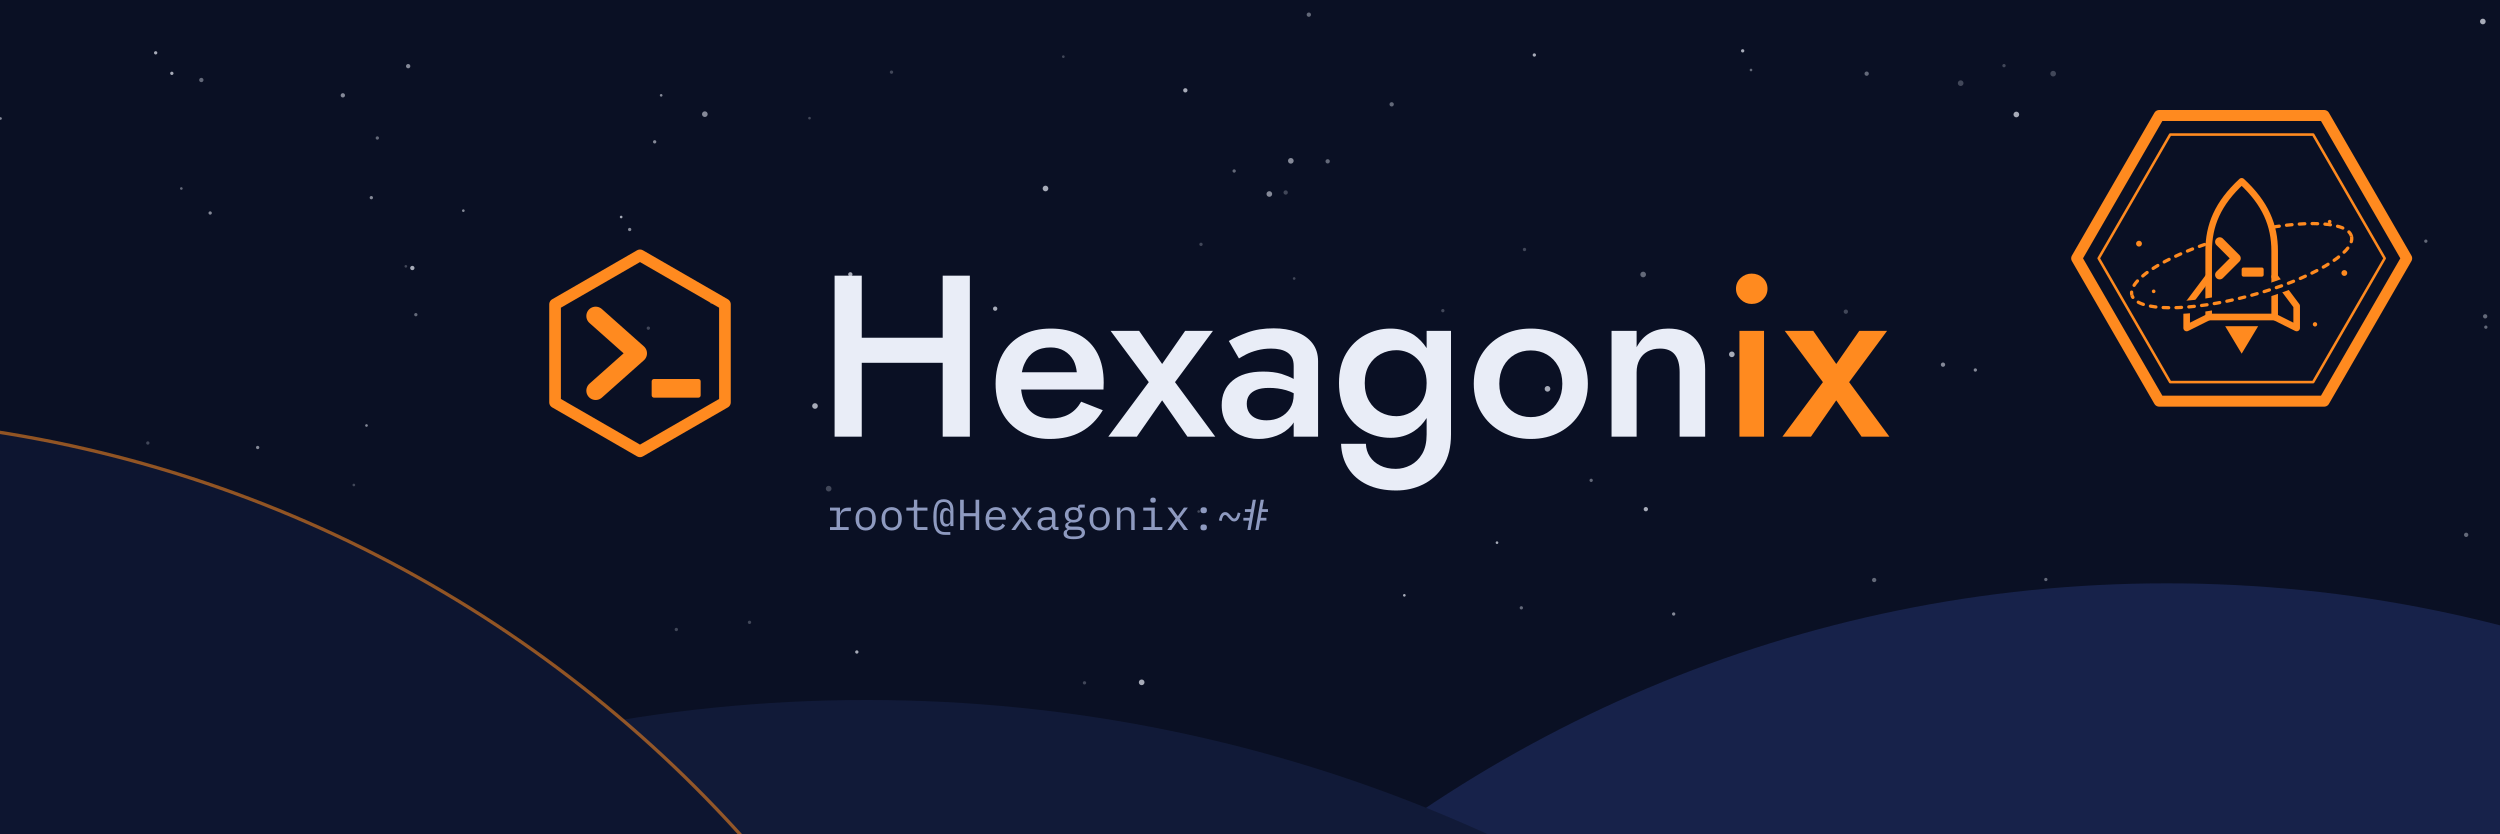
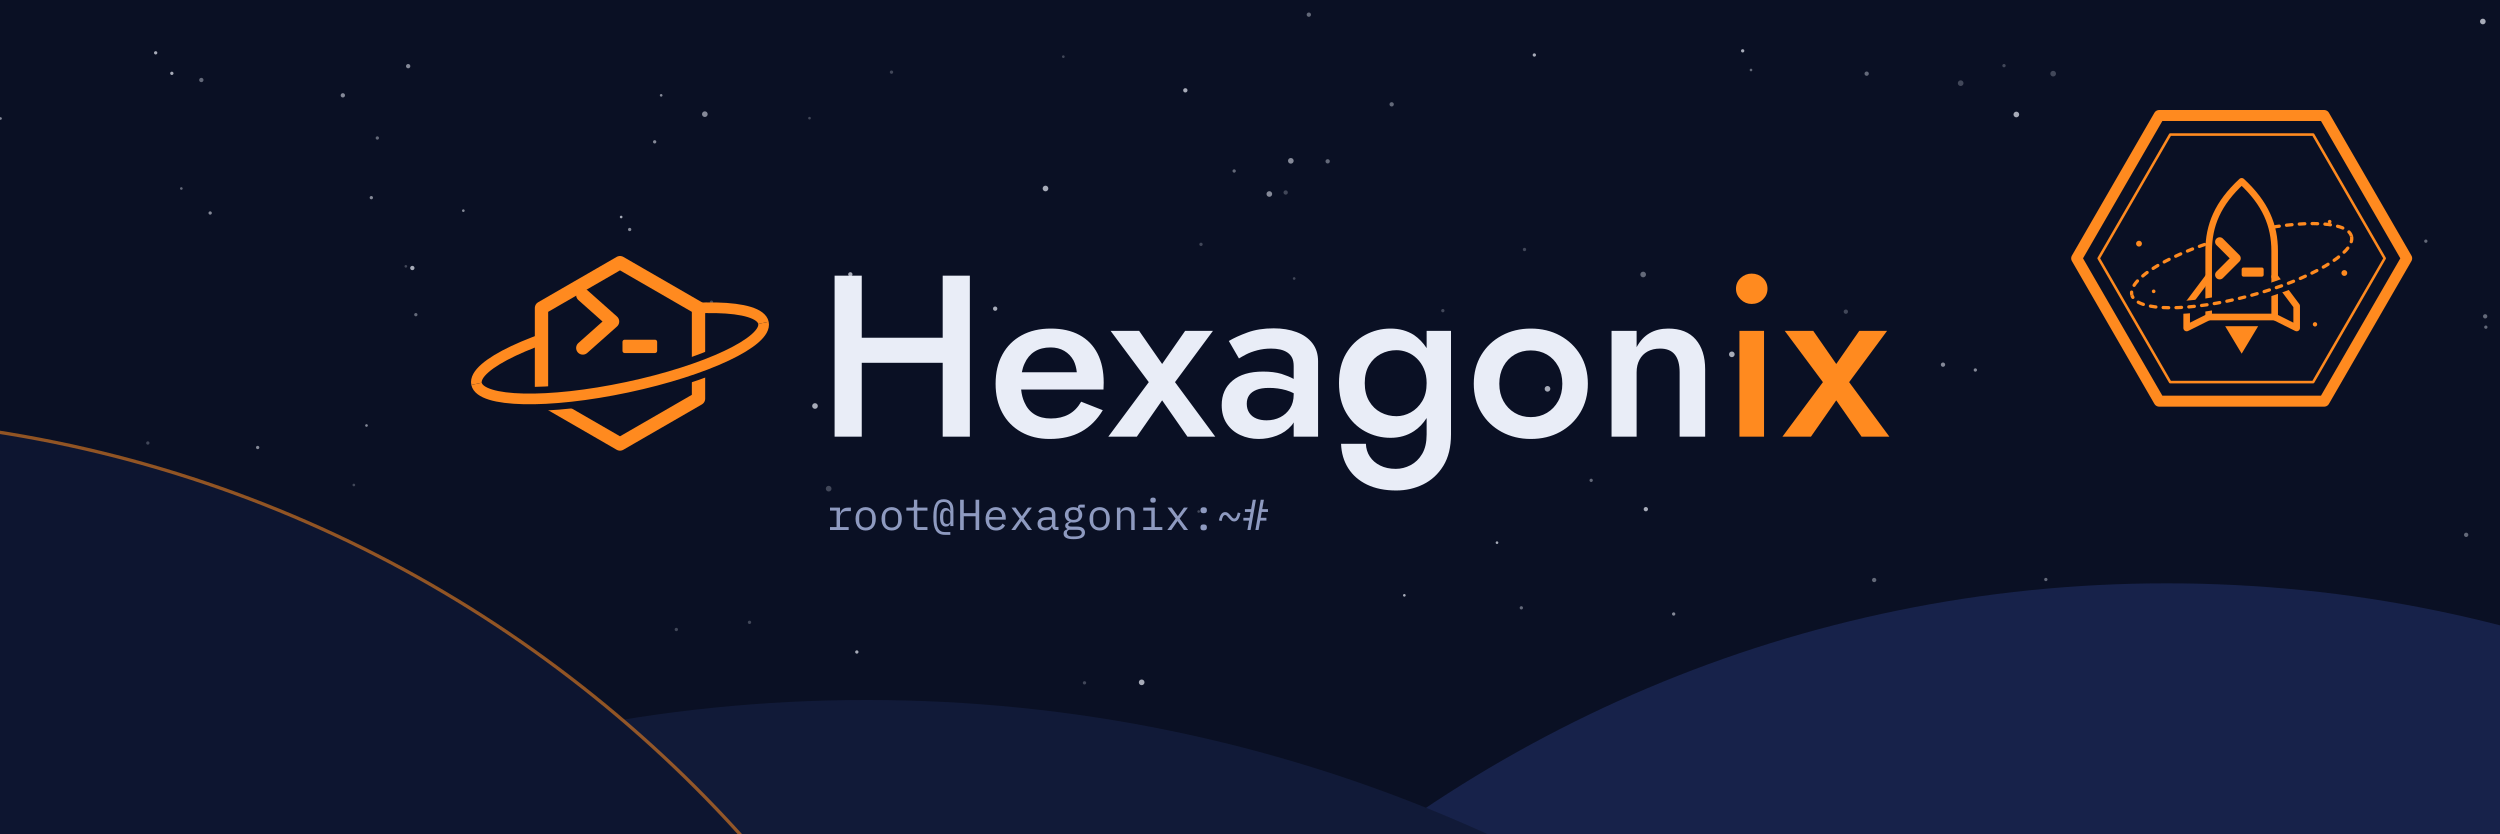
<svg xmlns="http://www.w3.org/2000/svg" viewBox="0 0 1500 500" width="1500" height="500">
  <g>
    <rect width="1500" height="500" fill="#0A1024" />
  </g>
  <g>
    <circle cx="485.7" cy="70.9" r="0.8" fill="#E9EDF7" opacity="0.25" />
    <circle cx="1231.9" cy="44.2" r="1.7" fill="#E9EDF7" opacity="0.25" />
    <circle cx="1364.6" cy="100.9" r="0.8" fill="#E9EDF7" opacity="0.7" />
    <circle cx="627.3" cy="113.1" r="1.7" fill="#E9EDF7" opacity="0.7" />
    <circle cx="88.7" cy="265.8" r="1" fill="#E9EDF7" opacity="0.25" />
    <circle cx="865.7" cy="186.4" r="1" fill="#E9EDF7" opacity="0.25" />
    <circle cx="835.0" cy="62.6" r="1.3" fill="#E9EDF7" opacity="0.4" />
    <circle cx="811.0" cy="268.3" r="1.7" fill="#E9EDF7" opacity="0.4" />
    <circle cx="154.6" cy="268.5" r="1" fill="#E9EDF7" opacity="0.55" />
    <circle cx="146.1" cy="334.7" r="1.7" fill="#E9EDF7" opacity="0.25" />
    <circle cx="928.5" cy="233.3" r="1.7" fill="#E9EDF7" opacity="0.7" />
    <circle cx="1165.8" cy="218.8" r="1.3" fill="#E9EDF7" opacity="0.55" />
    <circle cx="449.7" cy="373.4" r="1" fill="#E9EDF7" opacity="0.25" />
    <circle cx="861.6" cy="246.8" r="1" fill="#E9EDF7" opacity="0.7" />
    <circle cx="431.9" cy="460.7" r="0.8" fill="#E9EDF7" opacity="0.7" />
    <circle cx="247.4" cy="160.8" r="1.3" fill="#E9EDF7" opacity="0.7" />
    <circle cx="58.8" cy="314.1" r="1.7" fill="#E9EDF7" opacity="0.55" />
    <circle cx="510.2" cy="164.6" r="1.3" fill="#E9EDF7" opacity="0.7" />
    <circle cx="103.1" cy="44.0" r="1" fill="#E9EDF7" opacity="0.7" />
    <circle cx="1045.6" cy="30.5" r="1" fill="#E9EDF7" opacity="0.7" />
    <circle cx="426.9" cy="181.3" r="1" fill="#E9EDF7" opacity="0.25" />
    <circle cx="1411.0" cy="167.1" r="1.7" fill="#E9EDF7" opacity="0.25" />
    <circle cx="740.5" cy="102.6" r="1" fill="#E9EDF7" opacity="0.4" />
    <circle cx="1107.5" cy="187.0" r="1.3" fill="#E9EDF7" opacity="0.25" />
    <circle cx="249.5" cy="188.8" r="1" fill="#E9EDF7" opacity="0.4" />
    <circle cx="1228.9" cy="406.1" r="1" fill="#E9EDF7" opacity="0.7" />
    <circle cx="1479.7" cy="320.9" r="1.3" fill="#E9EDF7" opacity="0.4" />
    <circle cx="226.4" cy="82.8" r="1" fill="#E9EDF7" opacity="0.4" />
    <circle cx="18.1" cy="390.6" r="1" fill="#E9EDF7" opacity="0.55" />
    <circle cx="422.9" cy="68.5" r="1.7" fill="#E9EDF7" opacity="0.55" />
    <circle cx="914.7" cy="149.7" r="1" fill="#E9EDF7" opacity="0.25" />
    <circle cx="685.0" cy="409.4" r="1.7" fill="#E9EDF7" opacity="0.7" />
    <circle cx="597.1" cy="185.2" r="1.3" fill="#E9EDF7" opacity="0.7" />
    <circle cx="93.4" cy="31.7" r="1" fill="#E9EDF7" opacity="0.7" />
    <circle cx="243.5" cy="159.8" r="0.8" fill="#E9EDF7" opacity="0.25" />
    <circle cx="0.3" cy="71.1" r="0.8" fill="#E9EDF7" opacity="0.55" />
    <circle cx="920.6" cy="33.0" r="1" fill="#E9EDF7" opacity="0.7" />
    <circle cx="222.8" cy="118.6" r="1" fill="#E9EDF7" opacity="0.55" />
    <circle cx="711.2" cy="54.2" r="1.3" fill="#E9EDF7" opacity="0.7" />
    <circle cx="720.6" cy="146.6" r="1" fill="#E9EDF7" opacity="0.25" />
    <circle cx="1124.5" cy="348.0" r="1.3" fill="#E9EDF7" opacity="0.4" />
    <circle cx="774.5" cy="96.5" r="1.7" fill="#E9EDF7" opacity="0.55" />
    <circle cx="219.9" cy="255.3" r="0.8" fill="#E9EDF7" opacity="0.55" />
    <circle cx="1467.8" cy="405.8" r="1" fill="#E9EDF7" opacity="0.55" />
    <circle cx="1362.4" cy="167.2" r="1" fill="#E9EDF7" opacity="0.55" />
    <circle cx="954.7" cy="288.2" r="1" fill="#E9EDF7" opacity="0.4" />
    <circle cx="1227.5" cy="347.7" r="1" fill="#E9EDF7" opacity="0.4" />
    <circle cx="776.5" cy="167.1" r="0.8" fill="#E9EDF7" opacity="0.25" />
    <circle cx="1185.2" cy="222.0" r="1" fill="#E9EDF7" opacity="0.55" />
    <circle cx="670.8" cy="440.4" r="1" fill="#E9EDF7" opacity="0.55" />
    <circle cx="120.8" cy="48.0" r="1.3" fill="#E9EDF7" opacity="0.4" />
    <circle cx="506.6" cy="226.8" r="1.7" fill="#E9EDF7" opacity="0.25" />
    <circle cx="719.2" cy="306.9" r="0.8" fill="#E9EDF7" opacity="0.25" />
    <circle cx="1364.7" cy="367.7" r="1" fill="#E9EDF7" opacity="0.7" />
    <circle cx="1333.5" cy="203.9" r="1" fill="#E9EDF7" opacity="0.25" />
    <circle cx="1201.2" cy="456.7" r="1.3" fill="#E9EDF7" opacity="0.7" />
    <circle cx="602.1" cy="445.0" r="1" fill="#E9EDF7" opacity="0.4" />
    <circle cx="1489.7" cy="12.9" r="1.7" fill="#E9EDF7" opacity="0.7" />
    <circle cx="1209.8" cy="68.7" r="1.7" fill="#E9EDF7" opacity="0.7" />
    <circle cx="985.9" cy="164.7" r="1.7" fill="#E9EDF7" opacity="0.4" />
    <circle cx="32.1" cy="375.7" r="0.8" fill="#E9EDF7" opacity="0.4" />
    <circle cx="650.7" cy="409.7" r="1" fill="#E9EDF7" opacity="0.25" />
    <circle cx="377.8" cy="137.7" r="1" fill="#E9EDF7" opacity="0.55" />
    <circle cx="389.0" cy="196.9" r="1" fill="#E9EDF7" opacity="0.25" />
    <circle cx="1365.0" cy="166.3" r="1.3" fill="#E9EDF7" opacity="0.7" />
    <circle cx="1240.7" cy="412.7" r="1" fill="#E9EDF7" opacity="0.4" />
    <circle cx="785.3" cy="8.8" r="1.3" fill="#E9EDF7" opacity="0.4" />
    <circle cx="912.8" cy="364.7" r="1" fill="#E9EDF7" opacity="0.4" />
    <circle cx="212.3" cy="291.0" r="0.8" fill="#E9EDF7" opacity="0.25" />
    <circle cx="489.0" cy="243.6" r="1.7" fill="#E9EDF7" opacity="0.7" />
    <circle cx="1176.4" cy="49.9" r="1.7" fill="#E9EDF7" opacity="0.25" />
    <circle cx="372.7" cy="130.2" r="0.8" fill="#E9EDF7" opacity="0.7" />
    <circle cx="842.6" cy="357.2" r="0.8" fill="#E9EDF7" opacity="0.7" />
    <circle cx="488.4" cy="457.5" r="1.7" fill="#E9EDF7" opacity="0.4" />
    <circle cx="1039.1" cy="212.6" r="1.7" fill="#E9EDF7" opacity="0.7" />
    <circle cx="761.6" cy="116.4" r="1.7" fill="#E9EDF7" opacity="0.55" />
    <circle cx="1384.2" cy="419.6" r="1" fill="#E9EDF7" opacity="0.7" />
    <circle cx="205.7" cy="57.2" r="1.3" fill="#E9EDF7" opacity="0.55" />
    <circle cx="108.8" cy="113.1" r="0.8" fill="#E9EDF7" opacity="0.4" />
    <circle cx="1004.2" cy="368.4" r="1" fill="#E9EDF7" opacity="0.55" />
    <circle cx="214.5" cy="414.9" r="1.3" fill="#E9EDF7" opacity="0.4" />
    <circle cx="1120.0" cy="44.2" r="1.3" fill="#E9EDF7" opacity="0.4" />
    <circle cx="1484.8" cy="391.2" r="1" fill="#E9EDF7" opacity="0.7" />
    <circle cx="1491.1" cy="189.8" r="1.3" fill="#E9EDF7" opacity="0.4" />
    <circle cx="534.9" cy="43.3" r="1" fill="#E9EDF7" opacity="0.25" />
    <circle cx="507.0" cy="215.6" r="0.8" fill="#E9EDF7" opacity="0.7" />
    <circle cx="497.2" cy="293.2" r="1.7" fill="#E9EDF7" opacity="0.25" />
    <circle cx="169.3" cy="431.7" r="1" fill="#E9EDF7" opacity="0.25" />
    <circle cx="126.1" cy="127.8" r="1" fill="#E9EDF7" opacity="0.55" />
    <circle cx="1133.7" cy="385.3" r="1" fill="#E9EDF7" opacity="0.7" />
    <circle cx="224.1" cy="432.0" r="1.7" fill="#E9EDF7" opacity="0.7" />
    <circle cx="1050.6" cy="42.0" r="0.8" fill="#E9EDF7" opacity="0.4" />
    <circle cx="638.0" cy="34.0" r="0.8" fill="#E9EDF7" opacity="0.25" />
    <circle cx="1202.4" cy="39.4" r="1" fill="#E9EDF7" opacity="0.25" />
    <circle cx="396.7" cy="57.2" r="0.8" fill="#E9EDF7" opacity="0.55" />
    <circle cx="1491.5" cy="196.3" r="1" fill="#E9EDF7" opacity="0.4" />
    <circle cx="64.8" cy="333.5" r="0.8" fill="#E9EDF7" opacity="0.4" />
    <circle cx="392.8" cy="85.1" r="1" fill="#E9EDF7" opacity="0.55" />
    <circle cx="796.6" cy="96.8" r="1.3" fill="#E9EDF7" opacity="0.4" />
    <circle cx="405.8" cy="377.7" r="1" fill="#E9EDF7" opacity="0.25" />
    <circle cx="23.0" cy="344.5" r="1.7" fill="#E9EDF7" opacity="0.4" />
    <circle cx="771.4" cy="115.5" r="1.3" fill="#E9EDF7" opacity="0.25" />
    <circle cx="987.5" cy="305.5" r="1.3" fill="#E9EDF7" opacity="0.7" />
    <circle cx="1455.5" cy="144.7" r="1" fill="#E9EDF7" opacity="0.4" />
    <circle cx="514.1" cy="391.2" r="1" fill="#E9EDF7" opacity="0.7" />
    <circle cx="1484.2" cy="461.5" r="1" fill="#E9EDF7" opacity="0.25" />
    <circle cx="106.1" cy="348.2" r="1" fill="#E9EDF7" opacity="0.7" />
    <circle cx="244.9" cy="39.7" r="1.3" fill="#E9EDF7" opacity="0.55" />
    <circle cx="898.2" cy="325.6" r="0.8" fill="#E9EDF7" opacity="0.7" />
    <circle cx="278.0" cy="126.4" r="0.8" fill="#E9EDF7" opacity="0.55" />
  </g>
  <g>
    <circle cx="1300" cy="1150" r="800" fill="#17224A" />
    <circle cx="520" cy="1320" r="900" fill="#111A38" />
    <circle cx="-120" cy="1010" r="760" fill="#0D1530" stroke="#FF8A1F" stroke-width="2" stroke-opacity="0.55" />
  </g>
  <g>
-     <g transform="translate(300 128) scale(1.4)">
-       <polygon points="60,18 96.4,39 96.4,81 60,102 23.6,81 23.6,39" fill="none" stroke="#FF8A1F" stroke-linejoin="round" stroke-linecap="round" stroke-width="5" />
-       <path d="M41 44 L59 60 L41 76" fill="none" stroke="#FF8A1F" stroke-linejoin="round" stroke-linecap="round" stroke-width="8" />
-       <rect x="65" y="71" width="21" height="8" rx="1" fill="#FF8A1F" />
+     <g transform="translate(276 116) scale(1.6)">
+       <g>
+         <g transform="rotate(-12 60 60)">
+           <ellipse cx="60" cy="60" rx="55" ry="13" fill="none" stroke="#FF8A1F" stroke-linejoin="round" stroke-linecap="round" stroke-width="4" />
+         </g>
+       </g>
+       <g>
+         <polygon points="60,26 89.44,43 89.44,77 60,94 30.56,77 30.56,43" fill="#0A1024" />
+         <polygon points="60,26 89.44,43 89.44,77 60,94 30.56,77 30.56,43" fill="none" stroke="#FF8A1F" stroke-linejoin="round" stroke-linecap="round" stroke-width="5" />
+         <path d="M46.05 38.15 L57.21 48.07 L46.05 57.99" fill="none" stroke="#FF8A1F" stroke-linejoin="round" stroke-linecap="round" stroke-width="5" />
+         <rect x="60.93" y="54.89" width="13" height="5" rx="0.8" fill="#FF8A1F" />
+       </g>
+       <g>
+         <clipPath id="planeta-frente">
+           <rect x="0" y="60" width="120" height="60" />
+         </clipPath>
+         <g transform="rotate(-12 60 60)">
+           <g clip-path="url(#planeta-frente)">
+             <ellipse cx="60" cy="60" rx="55" ry="13" fill="none" stroke="#0A1024" stroke-width="9" />
+             <ellipse cx="60" cy="60" rx="55" ry="13" fill="none" stroke="#FF8A1F" stroke-linejoin="round" stroke-linecap="round" stroke-width="4" />
+           </g>
+         </g>
+       </g>
    </g>
  </g>
  <g>
    <path fill="#E9EDF7" d="M581.91 165.40L565.62 165.40L565.62 202.66L517.05 202.66L517.05 165.40L500.76 165.40L500.76 262L517.05 262L517.05 217.70L565.62 217.70L565.62 262L581.91 262L581.91 165.40ZM629.79 263.38L629.79 263.38Q640.83 263.38 648.70 259.03Q656.57 254.69 661.67 246.13L661.67 246.13L648.70 241.02Q645.80 246.13 641.25 248.61Q636.69 251.10 630.48 251.10L630.48 251.10Q624.69 251.10 620.69 248.61Q616.68 246.13 614.61 241.30L614.61 241.30Q613.10 237.99 612.68 233.71L612.68 233.71L662.09 233.71Q662.09 233.16 662.15 231.92Q662.22 230.67 662.22 229.57L662.22 229.57Q662.22 219.36 658.50 212.11Q654.77 204.87 647.67 201.00Q640.56 197.14 630.48 197.14Q620.41 197.14 612.96 201.21Q605.51 205.28 601.44 212.73Q597.36 220.19 597.36 230.26L597.36 230.26Q597.36 240.20 601.37 247.65Q605.37 255.10 612.75 259.24Q620.13 263.38 629.79 263.38ZM646.08 223.36L613.10 223.36Q613.65 220.46 614.75 218.12L614.75 218.12Q616.82 213.42 620.75 210.94Q624.69 208.46 630.35 208.46L630.35 208.46Q635.04 208.46 638.56 210.53Q642.08 212.60 644.15 216.32L644.15 216.32Q645.66 219.36 646.08 223.36L646.08 223.36ZM727.77 198.52L711.08 198.52L697.28 218.39L683.48 198.52L666.36 198.52L689.27 229.29L664.98 262L682.10 262L697.28 240.20L712.46 262L729.15 262L705.00 229.29L727.77 198.52ZM737.30 204.59L743.37 215.08Q744.89 214.11 747.65 212.66Q750.41 211.22 754.34 210.18Q758.27 209.15 762.69 209.15L762.69 209.15Q765.59 209.15 768.07 209.70Q770.55 210.25 772.42 211.49Q774.28 212.73 775.25 214.67Q776.21 216.60 776.21 219.63L776.21 219.63L776.21 227.36Q773.18 225.71 768.90 224.33L768.90 224.33Q764.21 222.95 757.86 222.95L757.86 222.95Q745.99 222.95 739.50 228.40Q733.02 233.85 733.02 243.09L733.02 243.09Q733.02 249.58 736.05 254.13Q739.09 258.69 744.20 261.03Q749.30 263.38 755.24 263.38L755.24 263.38Q760.76 263.38 766.07 261.38Q771.38 259.38 774.97 255.24L774.97 255.24Q775.66 254.41 776.21 253.44L776.21 253.44L776.21 262L790.84 262L790.84 216.74Q790.84 210.39 787.46 205.97Q784.08 201.56 778.01 199.28Q771.93 197.00 764.21 197.00L764.21 197.00Q755.24 197.00 748.47 199.49Q741.71 201.97 737.30 204.59L737.30 204.59ZM748.06 242.27L748.06 242.27Q748.06 239.23 749.51 237.16Q750.96 235.09 753.86 233.92Q756.75 232.74 761.45 232.74L761.45 232.74Q766.83 232.74 771.66 234.12L771.66 234.12Q774.00 234.81 776.21 235.92L776.21 235.92L776.21 236.75Q776.21 241.58 774.00 245.03Q771.80 248.48 768.14 250.34Q764.48 252.20 759.93 252.20L759.93 252.20Q756.48 252.20 753.79 251.10Q751.10 249.99 749.58 247.72Q748.06 245.44 748.06 242.27ZM819.54 266.28L804.64 266.28Q804.92 274.56 808.92 280.91Q812.92 287.25 820.23 290.77Q827.55 294.29 837.76 294.29L837.76 294.29Q846.45 294.29 853.91 290.63Q861.36 286.98 865.98 279.53Q870.60 272.07 870.60 260.62L870.60 260.62L870.60 198.52L855.98 198.52L855.98 208.87Q852.80 204.04 848.39 201.00L848.39 201.00Q842.31 197.14 834.31 197.14L834.31 197.14Q826.17 197.14 819.06 201.00Q811.95 204.87 807.68 212.11Q803.40 219.36 803.40 229.85Q803.40 240.33 807.68 247.65Q811.95 254.96 819.06 258.83Q826.17 262.69 834.31 262.69L834.31 262.69Q842.31 262.69 848.39 258.69L848.39 258.69Q852.80 255.79 855.98 250.82L855.98 250.82L855.98 260.62Q855.98 267.80 853.29 272.35Q850.59 276.90 846.32 279.11Q842.04 281.32 837.48 281.32L837.48 281.32Q832.10 281.32 828.10 279.32Q824.10 277.32 821.89 273.94Q819.68 270.56 819.54 266.28L819.54 266.28ZM818.85 229.85L818.85 229.85Q818.85 223.50 821.48 219.08Q824.10 214.67 828.45 212.39Q832.79 210.11 837.90 210.11L837.90 210.11Q841.21 210.11 844.38 211.35Q847.56 212.60 850.18 215.15Q852.80 217.70 854.39 221.36Q855.98 225.02 855.98 229.85L855.98 229.85Q855.98 236.33 853.29 240.75Q850.59 245.16 846.45 247.44Q842.31 249.72 837.90 249.72L837.90 249.72Q832.79 249.72 828.45 247.44Q824.10 245.16 821.48 240.68Q818.85 236.19 818.85 229.85ZM884.27 230.26L884.27 230.26Q884.27 239.92 888.75 247.44Q893.24 254.96 901.03 259.17Q908.83 263.38 918.49 263.38L918.49 263.38Q928.29 263.38 936.02 259.17Q943.74 254.96 948.23 247.44Q952.71 239.92 952.71 230.26L952.71 230.26Q952.71 220.46 948.23 213.01Q943.74 205.56 936.02 201.35Q928.29 197.14 918.49 197.14L918.49 197.14Q908.83 197.14 901.03 201.35Q893.24 205.56 888.75 213.01Q884.27 220.46 884.27 230.26ZM899.58 230.26L899.58 230.26Q899.58 224.33 902.07 219.77Q904.55 215.22 908.83 212.73Q913.11 210.25 918.49 210.25L918.49 210.25Q923.87 210.25 928.15 212.73Q932.43 215.22 934.91 219.77Q937.40 224.33 937.40 230.26L937.40 230.26Q937.40 236.19 934.91 240.68Q932.43 245.16 928.15 247.72Q923.87 250.27 918.49 250.27L918.49 250.27Q913.11 250.27 908.83 247.72Q904.55 245.16 902.07 240.68Q899.58 236.19 899.58 230.26ZM1007.78 223.36L1007.78 223.36L1007.78 262L1023.09 262L1023.09 221.57Q1023.09 210.25 1017.44 203.69Q1011.78 197.14 1001.01 197.14L1001.01 197.14Q994.53 197.14 989.77 199.90Q985.01 202.66 981.97 208.32L981.97 208.32L981.97 198.52L966.93 198.52L966.93 262L981.97 262L981.97 223.36Q981.97 219.08 983.70 215.84Q985.42 212.60 988.59 210.87Q991.77 209.15 996.05 209.15L996.05 209.15Q1001.98 209.15 1004.88 212.73Q1007.78 216.32 1007.78 223.36Z" />
    <path fill="#FF8A1F" d="M1041.59 173.27L1041.59 173.27Q1041.59 176.99 1044.41 179.68Q1047.24 182.37 1050.97 182.37L1050.97 182.37Q1054.97 182.37 1057.73 179.68Q1060.49 176.99 1060.49 173.27L1060.49 173.27Q1060.49 169.40 1057.73 166.78Q1054.97 164.16 1050.97 164.16L1050.97 164.16Q1047.24 164.16 1044.41 166.78Q1041.59 169.40 1041.59 173.27ZM1058.42 198.52L1043.66 198.52L1043.66 262L1058.42 262L1058.42 198.52ZM1132.25 198.52L1115.55 198.52L1101.75 218.39L1087.95 198.52L1070.84 198.52L1093.75 229.29L1069.46 262L1086.57 262L1101.75 240.20L1116.93 262L1133.63 262L1109.48 229.29L1132.25 198.52Z" />
    <path fill="#8E9AC0" d="M498.00 318L498.00 316.23L501.93 316.23L501.93 306.35L498.00 306.35L498.00 304.58L504.01 304.58L504.01 307.96L504.14 307.96Q504.55 306.38 505.71 305.48Q506.87 304.58 508.66 304.58L508.66 304.58L510.53 304.58L510.53 306.66L508.01 306.66Q506.22 306.66 505.11 307.70Q504.01 308.74 504.01 310.43L504.01 310.43L504.01 316.23L509.21 316.23L509.21 318L498.00 318ZM519.40 318.31L519.40 318.31Q518.00 318.31 516.87 317.82Q515.73 317.32 514.94 316.40Q514.15 315.48 513.73 314.19Q513.32 312.90 513.32 311.29L513.32 311.29Q513.32 309.71 513.73 308.41Q514.15 307.11 514.94 306.18Q515.73 305.26 516.87 304.77Q518.00 304.27 519.40 304.27L519.40 304.27Q520.80 304.27 521.94 304.77Q523.07 305.26 523.86 306.18Q524.65 307.11 525.07 308.41Q525.48 309.71 525.48 311.29L525.48 311.29Q525.48 312.90 525.07 314.19Q524.65 315.48 523.86 316.40Q523.07 317.32 521.94 317.82Q520.80 318.31 519.40 318.31ZM519.40 316.52L519.40 316.52Q521.14 316.52 522.21 315.48Q523.27 314.44 523.27 312.25L523.27 312.25L523.27 310.33Q523.27 308.15 522.21 307.11Q521.14 306.07 519.40 306.07L519.40 306.07Q517.66 306.07 516.59 307.11Q515.53 308.15 515.53 310.33L515.53 310.33L515.53 312.25Q515.53 314.44 516.59 315.48Q517.66 316.52 519.40 316.52ZM535 318.31L535 318.31Q533.60 318.31 532.47 317.82Q531.33 317.32 530.54 316.40Q529.75 315.48 529.33 314.19Q528.92 312.90 528.92 311.29L528.92 311.29Q528.92 309.71 529.33 308.41Q529.75 307.11 530.54 306.18Q531.33 305.26 532.47 304.77Q533.60 304.27 535 304.27L535 304.27Q536.40 304.27 537.54 304.77Q538.67 305.26 539.46 306.18Q540.25 307.11 540.67 308.41Q541.08 309.71 541.08 311.29L541.08 311.29Q541.08 312.90 540.67 314.19Q540.25 315.48 539.46 316.40Q538.67 317.32 537.54 317.82Q536.40 318.31 535 318.31ZM535 316.52L535 316.52Q536.74 316.52 537.81 315.48Q538.87 314.44 538.87 312.25L538.87 312.25L538.87 310.33Q538.87 308.15 537.81 307.11Q536.74 306.07 535 306.07L535 306.07Q533.26 306.07 532.19 307.11Q531.13 308.15 531.13 310.33L531.13 310.33L531.13 312.25Q531.13 314.44 532.19 315.48Q533.26 316.52 535 316.52ZM556.48 318L551.25 318Q549.72 318 549.00 317.14Q548.29 316.28 548.29 314.93L548.29 314.93L548.29 306.35L543.81 306.35L543.81 304.58L547.14 304.58Q547.82 304.58 548.09 304.31Q548.36 304.04 548.36 303.36L548.36 303.36L548.36 299.85L550.37 299.85L550.37 304.58L556.48 304.58L556.48 306.35L550.37 306.35L550.37 316.23L556.48 316.23L556.48 318ZM570.20 319.25L570.20 320.91L567.01 320.91Q565.03 320.91 563.69 320.25Q562.35 319.59 561.53 318.25Q560.71 316.91 560.36 314.91Q560.01 312.90 560.01 310.20L560.01 310.20Q560.01 307.18 560.42 305.14Q560.82 303.10 561.60 301.85Q562.38 300.61 563.54 300.07Q564.69 299.54 566.23 299.54L566.23 299.54Q567.79 299.54 568.89 300.03Q570.00 300.53 570.70 301.39Q571.40 302.24 571.73 303.43Q572.05 304.61 572.05 305.96L572.05 305.96L572.05 315.63L570.20 315.63L570.20 314.15L570.07 314.15Q569.81 314.83 569.22 315.39Q568.62 315.95 567.47 315.95L567.47 315.95Q565.89 315.95 564.95 314.61Q564.02 313.27 564.02 310.38L564.02 310.38Q564.02 307.50 564.95 306.14Q565.89 304.79 567.47 304.79L567.47 304.79Q568.05 304.79 568.48 304.95Q568.90 305.10 569.22 305.36Q569.53 305.62 569.74 305.94Q569.94 306.25 570.07 306.59L570.07 306.59L570.20 306.59L570.20 305.96Q570.20 303.75 569.28 302.48Q568.36 301.20 566.28 301.20L566.28 301.20Q563.96 301.20 562.96 302.99Q561.96 304.77 561.96 308.69L561.96 308.69L561.96 312.05Q561.96 313.55 562.17 314.87Q562.38 316.18 562.94 317.15Q563.50 318.13 564.47 318.69Q565.45 319.25 567.01 319.25L567.01 319.25L570.20 319.25ZM568.15 314.39L568.15 314.39Q569.09 314.39 569.65 313.87Q570.20 313.35 570.20 312.36L570.20 312.36L570.20 308.38Q570.20 307.39 569.65 306.87Q569.09 306.35 568.15 306.35L568.15 306.35Q567.06 306.35 566.50 307.09Q565.94 307.83 565.94 309.58L565.94 309.58L565.94 311.16Q565.94 312.90 566.50 313.64Q567.06 314.39 568.15 314.39ZM585.34 318L585.34 309.76L578.26 309.76L578.26 318L576.08 318L576.08 299.85L578.26 299.85L578.26 307.86L585.34 307.86L585.34 299.85L587.52 299.85L587.52 318L585.34 318ZM597.63 318.31L597.63 318.31Q596.18 318.31 595.02 317.82Q593.86 317.32 593.05 316.40Q592.23 315.48 591.78 314.19Q591.34 312.90 591.34 311.32L591.34 311.32Q591.34 309.71 591.80 308.41Q592.25 307.11 593.06 306.18Q593.86 305.26 595.00 304.77Q596.13 304.27 597.50 304.27L597.50 304.27Q598.86 304.27 599.96 304.77Q601.07 305.26 601.85 306.13Q602.63 307.00 603.04 308.20Q603.46 309.39 603.46 310.82L603.46 310.82L603.46 311.81L593.53 311.81L593.53 312.44Q593.53 313.32 593.81 314.07Q594.10 314.83 594.63 315.37Q595.16 315.92 595.93 316.22Q596.70 316.52 597.63 316.52L597.63 316.52Q598.99 316.52 599.97 315.89Q600.96 315.27 601.48 314.18L601.48 314.18L603.02 315.22Q602.42 316.57 601.03 317.44Q599.64 318.31 597.63 318.31ZM597.50 305.99L597.50 305.99Q596.65 305.99 595.92 306.30Q595.19 306.61 594.66 307.16Q594.12 307.70 593.83 308.44Q593.53 309.19 593.53 310.07L593.53 310.07L593.53 310.25L601.22 310.25L601.22 309.97Q601.22 309.08 600.95 308.35Q600.68 307.63 600.20 307.09Q599.71 306.56 599.03 306.27Q598.34 305.99 597.50 305.99ZM609.18 318L606.79 318L611.78 311.19L606.92 304.58L609.41 304.58L611.44 307.42L613.05 309.65L613.16 309.65L614.72 307.42L616.72 304.58L619.11 304.58L614.20 311.16L619.24 318L616.74 318L614.48 314.85L612.95 312.72L612.84 312.72L611.36 314.85L609.18 318ZM635.10 318L633.67 318Q632.45 318 631.93 317.38Q631.41 316.75 631.28 315.82L631.28 315.82L631.15 315.82Q630.71 316.99 629.73 317.65Q628.76 318.31 627.12 318.31L627.12 318.31Q625.01 318.31 623.76 317.22Q622.52 316.13 622.52 314.23L622.52 314.23Q622.52 312.36 623.88 311.34Q625.25 310.33 628.29 310.33L628.29 310.33L631.15 310.33L631.15 309.00Q631.15 307.52 630.32 306.78Q629.48 306.04 627.95 306.04L627.95 306.04Q626.60 306.04 625.74 306.57Q624.88 307.11 624.36 308.02L624.36 308.02L622.96 306.98Q623.22 306.46 623.66 305.96Q624.10 305.47 624.75 305.09Q625.40 304.71 626.23 304.49Q627.07 304.27 628.08 304.27L628.08 304.27Q630.45 304.27 631.84 305.47Q633.23 306.66 633.23 308.80L633.23 308.80L633.23 316.18L635.10 316.18L635.10 318ZM627.48 316.57L627.48 316.57Q628.29 316.57 628.95 316.38Q629.61 316.18 630.11 315.86Q630.60 315.53 630.88 315.07Q631.15 314.62 631.15 314.10L631.15 314.10L631.15 311.89L628.29 311.89Q626.42 311.89 625.56 312.41Q624.70 312.93 624.70 313.92L624.70 313.92L624.70 314.46Q624.70 315.50 625.44 316.04Q626.18 316.57 627.48 316.57ZM650.99 319.53L650.99 319.53Q650.99 321.56 649.30 322.54Q647.61 323.51 644.23 323.51L644.23 323.51Q640.98 323.51 639.56 322.65Q638.14 321.80 638.14 320.18L638.14 320.18Q638.14 319.09 638.71 318.49Q639.29 317.90 640.33 317.61L640.33 317.61L640.33 317.30Q639.75 317.01 639.44 316.57Q639.13 316.13 639.13 315.45L639.13 315.45Q639.13 314.41 639.82 313.89Q640.51 313.37 641.55 313.11L641.55 313.11L641.55 313.01Q640.30 312.46 639.61 311.40Q638.92 310.33 638.92 308.90L638.92 308.90Q638.92 307.89 639.29 307.03Q639.65 306.17 640.34 305.56Q641.03 304.95 641.99 304.61Q642.95 304.27 644.12 304.27L644.12 304.27Q645.63 304.27 646.77 304.82L646.77 304.82L646.77 304.58Q646.77 303.80 647.14 303.28Q647.50 302.76 648.39 302.76L648.39 302.76L650.86 302.76L650.86 304.58L647.84 304.58L647.84 305.49Q648.57 306.12 648.96 306.98Q649.35 307.83 649.35 308.90L649.35 308.90Q649.35 309.91 648.97 310.77Q648.59 311.63 647.92 312.24Q647.24 312.85 646.27 313.19Q645.29 313.53 644.12 313.53L644.12 313.53Q643.78 313.53 643.47 313.50Q643.16 313.48 642.85 313.42L642.85 313.42Q642.54 313.48 642.20 313.59Q641.86 313.71 641.57 313.90Q641.29 314.10 641.11 314.36Q640.92 314.62 640.92 314.96L640.92 314.96Q640.92 315.56 641.52 315.75Q642.12 315.95 643.08 315.95L643.08 315.95L646.05 315.95Q648.65 315.95 649.82 316.92Q650.99 317.90 650.99 319.53ZM649.04 319.64L649.04 319.64Q649.04 318.83 648.39 318.35Q647.74 317.87 646.12 317.87L646.12 317.87L641.47 317.87Q640.12 318.42 640.12 319.69L640.12 319.69Q640.12 320.57 640.82 321.21Q641.52 321.85 643.16 321.85L643.16 321.85L645.19 321.85Q647.01 321.85 648.02 321.29Q649.04 320.73 649.04 319.64ZM644.12 311.92L644.12 311.92Q645.68 311.92 646.42 311.19Q647.16 310.46 647.16 309.26L647.16 309.26L647.16 308.51Q647.16 307.31 646.42 306.60Q645.68 305.88 644.12 305.88L644.12 305.88Q642.56 305.88 641.83 306.60Q641.11 307.31 641.11 308.51L641.11 308.51L641.11 309.26Q641.11 310.46 641.83 311.19Q642.56 311.92 644.12 311.92ZM659.80 318.31L659.80 318.31Q658.40 318.31 657.27 317.82Q656.13 317.32 655.34 316.40Q654.55 315.48 654.13 314.19Q653.72 312.90 653.72 311.29L653.72 311.29Q653.72 309.71 654.13 308.41Q654.55 307.11 655.34 306.18Q656.13 305.26 657.27 304.77Q658.40 304.27 659.80 304.27L659.80 304.27Q661.20 304.27 662.34 304.77Q663.47 305.26 664.26 306.18Q665.05 307.11 665.47 308.41Q665.88 309.71 665.88 311.29L665.88 311.29Q665.88 312.90 665.47 314.19Q665.05 315.48 664.26 316.40Q663.47 317.32 662.34 317.82Q661.20 318.31 659.80 318.31ZM659.80 316.52L659.80 316.52Q661.54 316.52 662.61 315.48Q663.67 314.44 663.67 312.25L663.67 312.25L663.67 310.33Q663.67 308.15 662.61 307.11Q661.54 306.07 659.80 306.07L659.80 306.07Q658.06 306.07 656.99 307.11Q655.93 308.15 655.93 310.33L655.93 310.33L655.93 312.25Q655.93 314.44 656.99 315.48Q658.06 316.52 659.80 316.52ZM672.23 318L670.15 318L670.15 304.58L672.23 304.58L672.23 306.77L672.33 306.77Q672.54 306.27 672.85 305.82Q673.16 305.36 673.62 305.03Q674.07 304.69 674.70 304.48Q675.32 304.27 676.15 304.27L676.15 304.27Q678.26 304.27 679.53 305.61Q680.81 306.95 680.81 309.39L680.81 309.39L680.81 318L678.73 318L678.73 309.76Q678.73 307.91 677.92 307.01Q677.12 306.12 675.56 306.12L675.56 306.12Q674.93 306.12 674.33 306.27Q673.74 306.43 673.27 306.74Q672.80 307.05 672.51 307.55Q672.23 308.04 672.23 308.69L672.23 308.69L672.23 318ZM691.83 301.62L691.83 301.62Q690.92 301.62 690.56 301.24Q690.19 300.87 690.19 300.29L690.19 300.29L690.19 299.88Q690.19 299.31 690.56 298.93Q690.92 298.55 691.83 298.55L691.83 298.55Q692.74 298.55 693.11 298.93Q693.47 299.31 693.47 299.88L693.47 299.88L693.47 300.29Q693.47 300.87 693.11 301.24Q692.74 301.62 691.83 301.62ZM685.96 318L685.96 316.23L690.79 316.23L690.79 306.35L685.96 306.35L685.96 304.58L692.87 304.58L692.87 316.23L697.40 316.23L697.40 318L685.96 318ZM702.78 318L700.39 318L705.38 311.19L700.52 304.58L703.01 304.58L705.04 307.42L706.65 309.65L706.76 309.65L708.32 307.42L710.32 304.58L712.71 304.58L707.80 311.16L712.84 318L710.34 318L708.08 314.85L706.55 312.72L706.44 312.72L704.96 314.85L702.78 318ZM722.20 318.23L722.20 318.23Q721.13 318.23 720.71 317.79Q720.28 317.35 720.28 316.67L720.28 316.67L720.28 316.21Q720.28 315.53 720.71 315.09Q721.13 314.65 722.20 314.65L722.20 314.65Q723.27 314.65 723.70 315.09Q724.12 315.53 724.12 316.21L724.12 316.21L724.12 316.67Q724.12 317.35 723.70 317.79Q723.27 318.23 722.20 318.23ZM722.20 307.94L722.20 307.94Q721.13 307.94 720.71 307.50Q720.28 307.05 720.28 306.38L720.28 306.38L720.28 305.91Q720.28 305.23 720.71 304.79Q721.13 304.35 722.20 304.35L722.20 304.35Q723.27 304.35 723.70 304.79Q724.12 305.23 724.12 305.91L724.12 305.91L724.12 306.38Q724.12 307.05 723.70 307.50Q723.27 307.94 722.20 307.94ZM740.45 312.88L740.45 312.88Q739.46 312.88 738.78 312.32Q738.09 311.76 737.33 310.88L737.33 310.88Q736.66 309.99 736.14 309.50Q735.62 309.00 735.12 309.00L735.12 309.00Q734.37 309.00 733.86 309.81Q733.35 310.62 732.94 312.62L732.94 312.62L731.35 312.25Q731.79 309.86 732.70 308.56Q733.61 307.26 735.15 307.26L735.15 307.26Q736.14 307.26 736.81 307.81Q737.49 308.35 738.22 309.21L738.22 309.21Q738.94 310.15 739.46 310.64Q739.98 311.14 740.48 311.14L740.48 311.14Q741.34 311.11 741.83 310.13Q742.32 309.16 742.66 307.52L742.66 307.52L744.25 307.89Q743.68 310.67 742.74 311.77Q741.80 312.88 740.45 312.88ZM748.46 318L749.45 312.38L746.02 312.38L746.02 310.67L749.76 310.67L750.36 307.18L746.95 307.18L746.95 305.47L750.67 305.47L751.66 299.85L753.56 299.85L750.36 318L748.46 318ZM753.24 318L756.44 299.85L758.34 299.85L757.35 305.47L760.78 305.47L760.78 307.18L757.04 307.18L756.44 310.67L759.85 310.67L759.85 312.38L756.13 312.38L755.14 318L753.24 318Z" />
  </g>
  <g style="display:none">
    <text x="490" y="262" font-family="Jost Medium, Jost, sans-serif" font-weight="500" font-size="138" fill="#E9EDF7">Hexagon<tspan fill="#FF8A1F">ix</tspan>
    </text>
    <text x="496" y="318" font-family="IBM Plex Mono, monospace" font-size="26" fill="#8E9AC0">root@Hexagonix:~#</text>
  </g>
  <g>
    <g transform="translate(1235 45) scale(1.1)">
      <polygon points="190,100 145,177.9 55,177.9 10,100 55,22.1 145,22.1" fill="#0A1024" stroke="#FF8A1F" stroke-linejoin="round" stroke-linecap="round" stroke-width="6" />
      <polygon points="178,100 139,167.5 61,167.5 22,100 61,32.5 139,32.5" fill="none" stroke="#FF8A1F" stroke-linejoin="round" stroke-linecap="round" stroke-width="1.4" />
      <circle cx="44" cy="92" r="1.6" fill="#FF8A1F" />
      <circle cx="156" cy="108" r="1.6" fill="#FF8A1F" />
      <circle cx="52" cy="118" r="1" fill="#FF8A1F" />
      <circle cx="148" cy="80" r="1" fill="#FF8A1F" />
      <circle cx="140" cy="136" r="1.2" fill="#FF8A1F" />
      <g transform="rotate(-15 100 104)">
        <ellipse cx="100" cy="104" rx="62" ry="17" fill="none" stroke="#FF8A1F" stroke-linejoin="round" stroke-linecap="round" stroke-width="1.8" stroke-dasharray="3 4" />
      </g>
      <path d="M100 58 C113 70 118 82 118 96 L118 132 L82 132 L82 96 C82 82 87 70 100 58 Z M82 110 L70 126 L70 138 L82 132 Z M118 110 L130 126 L130 138 L118 132 Z" fill="#0A1024" />
      <path d="M100 58 C113 70 118 82 118 96 L118 132 L82 132 L82 96 C82 82 87 70 100 58 Z" fill="none" stroke="#FF8A1F" stroke-linejoin="round" stroke-linecap="round" stroke-width="3.6" />
      <path d="M82 110 L70 126 L70 138 L82 132 M118 110 L130 126 L130 138 L118 132" fill="none" stroke="#FF8A1F" stroke-linejoin="round" stroke-linecap="round" stroke-width="3.6" />
      <path d="M88 91 L97 100 L88 109" fill="none" stroke="#FF8A1F" stroke-linejoin="round" stroke-linecap="round" stroke-width="5" />
      <rect x="100" y="105" width="12" height="5" rx="1" fill="#FF8A1F" />
      <path d="M91 137 L109 137 L100 152 Z" fill="#FF8A1F" />
      <clipPath id="frente">
        <rect x="0" y="104" width="200" height="96" />
      </clipPath>
      <g transform="rotate(-15 100 104)">
        <g clip-path="url(#frente)">
          <ellipse cx="100" cy="104" rx="62" ry="17" fill="none" stroke="#0A1024" stroke-width="7" />
          <ellipse cx="100" cy="104" rx="62" ry="17" fill="none" stroke="#FF8A1F" stroke-linejoin="round" stroke-linecap="round" stroke-width="1.8" stroke-dasharray="3 4" />
        </g>
      </g>
    </g>
  </g>
</svg>
